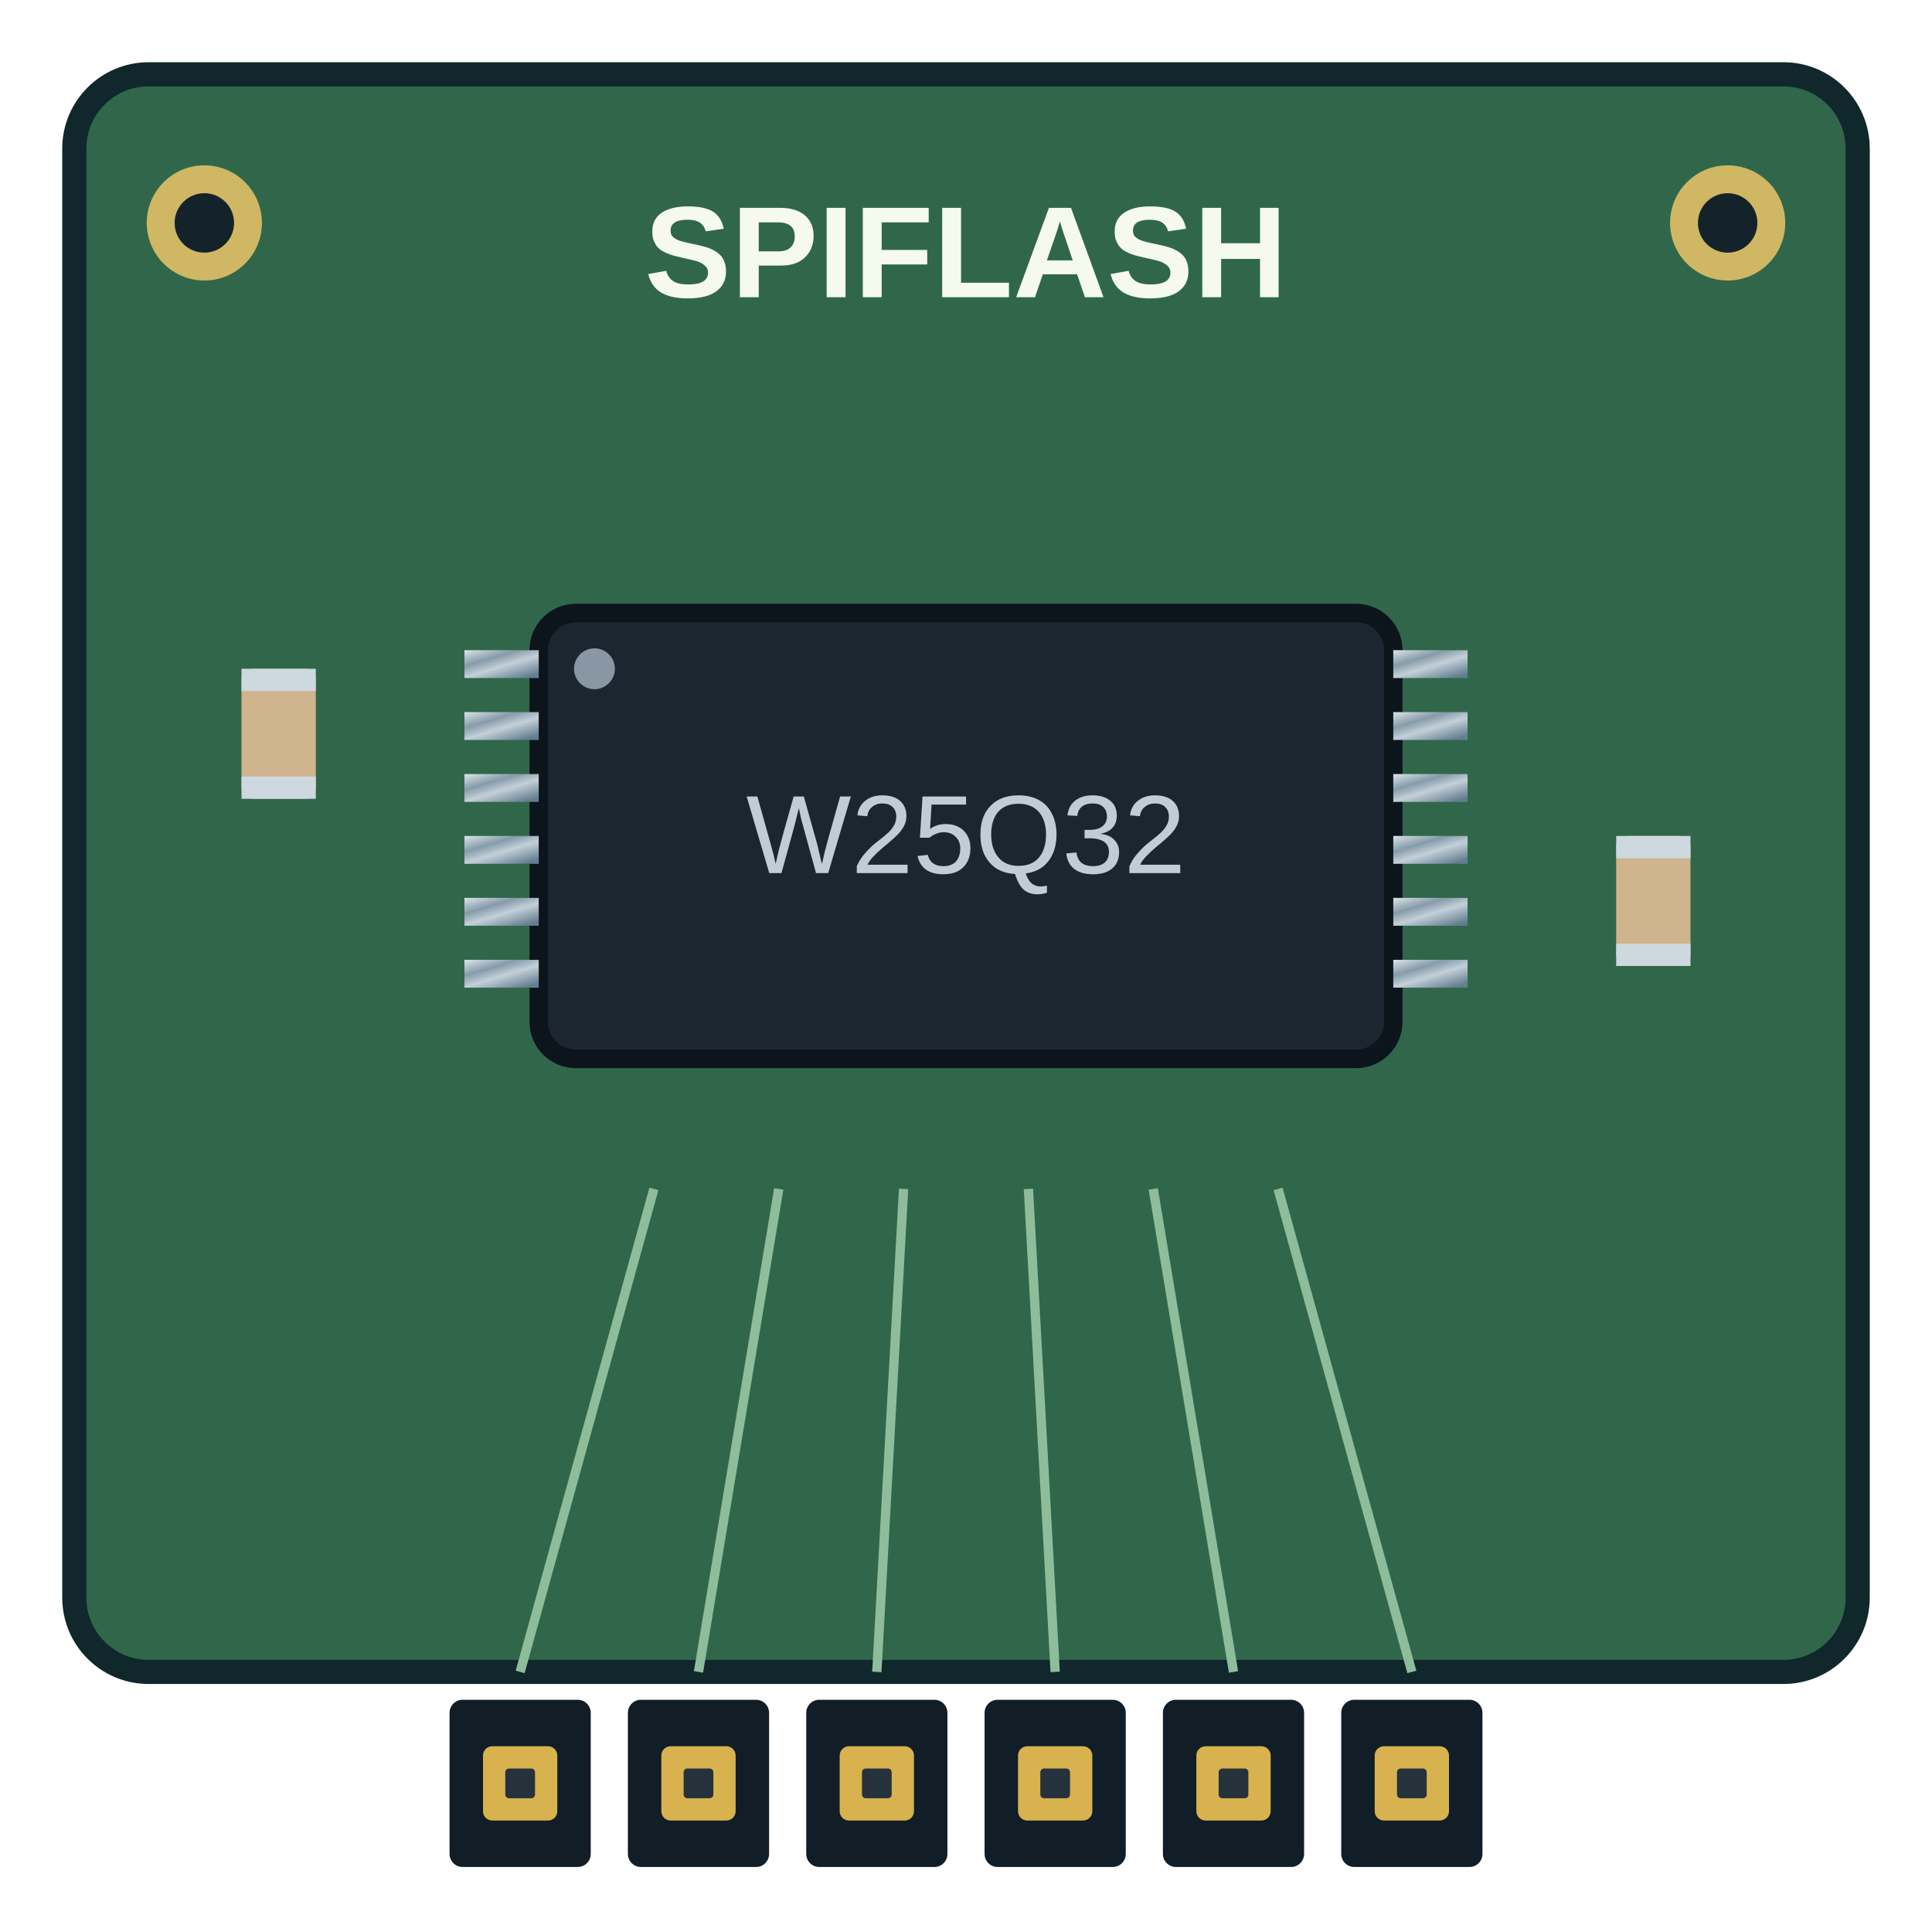
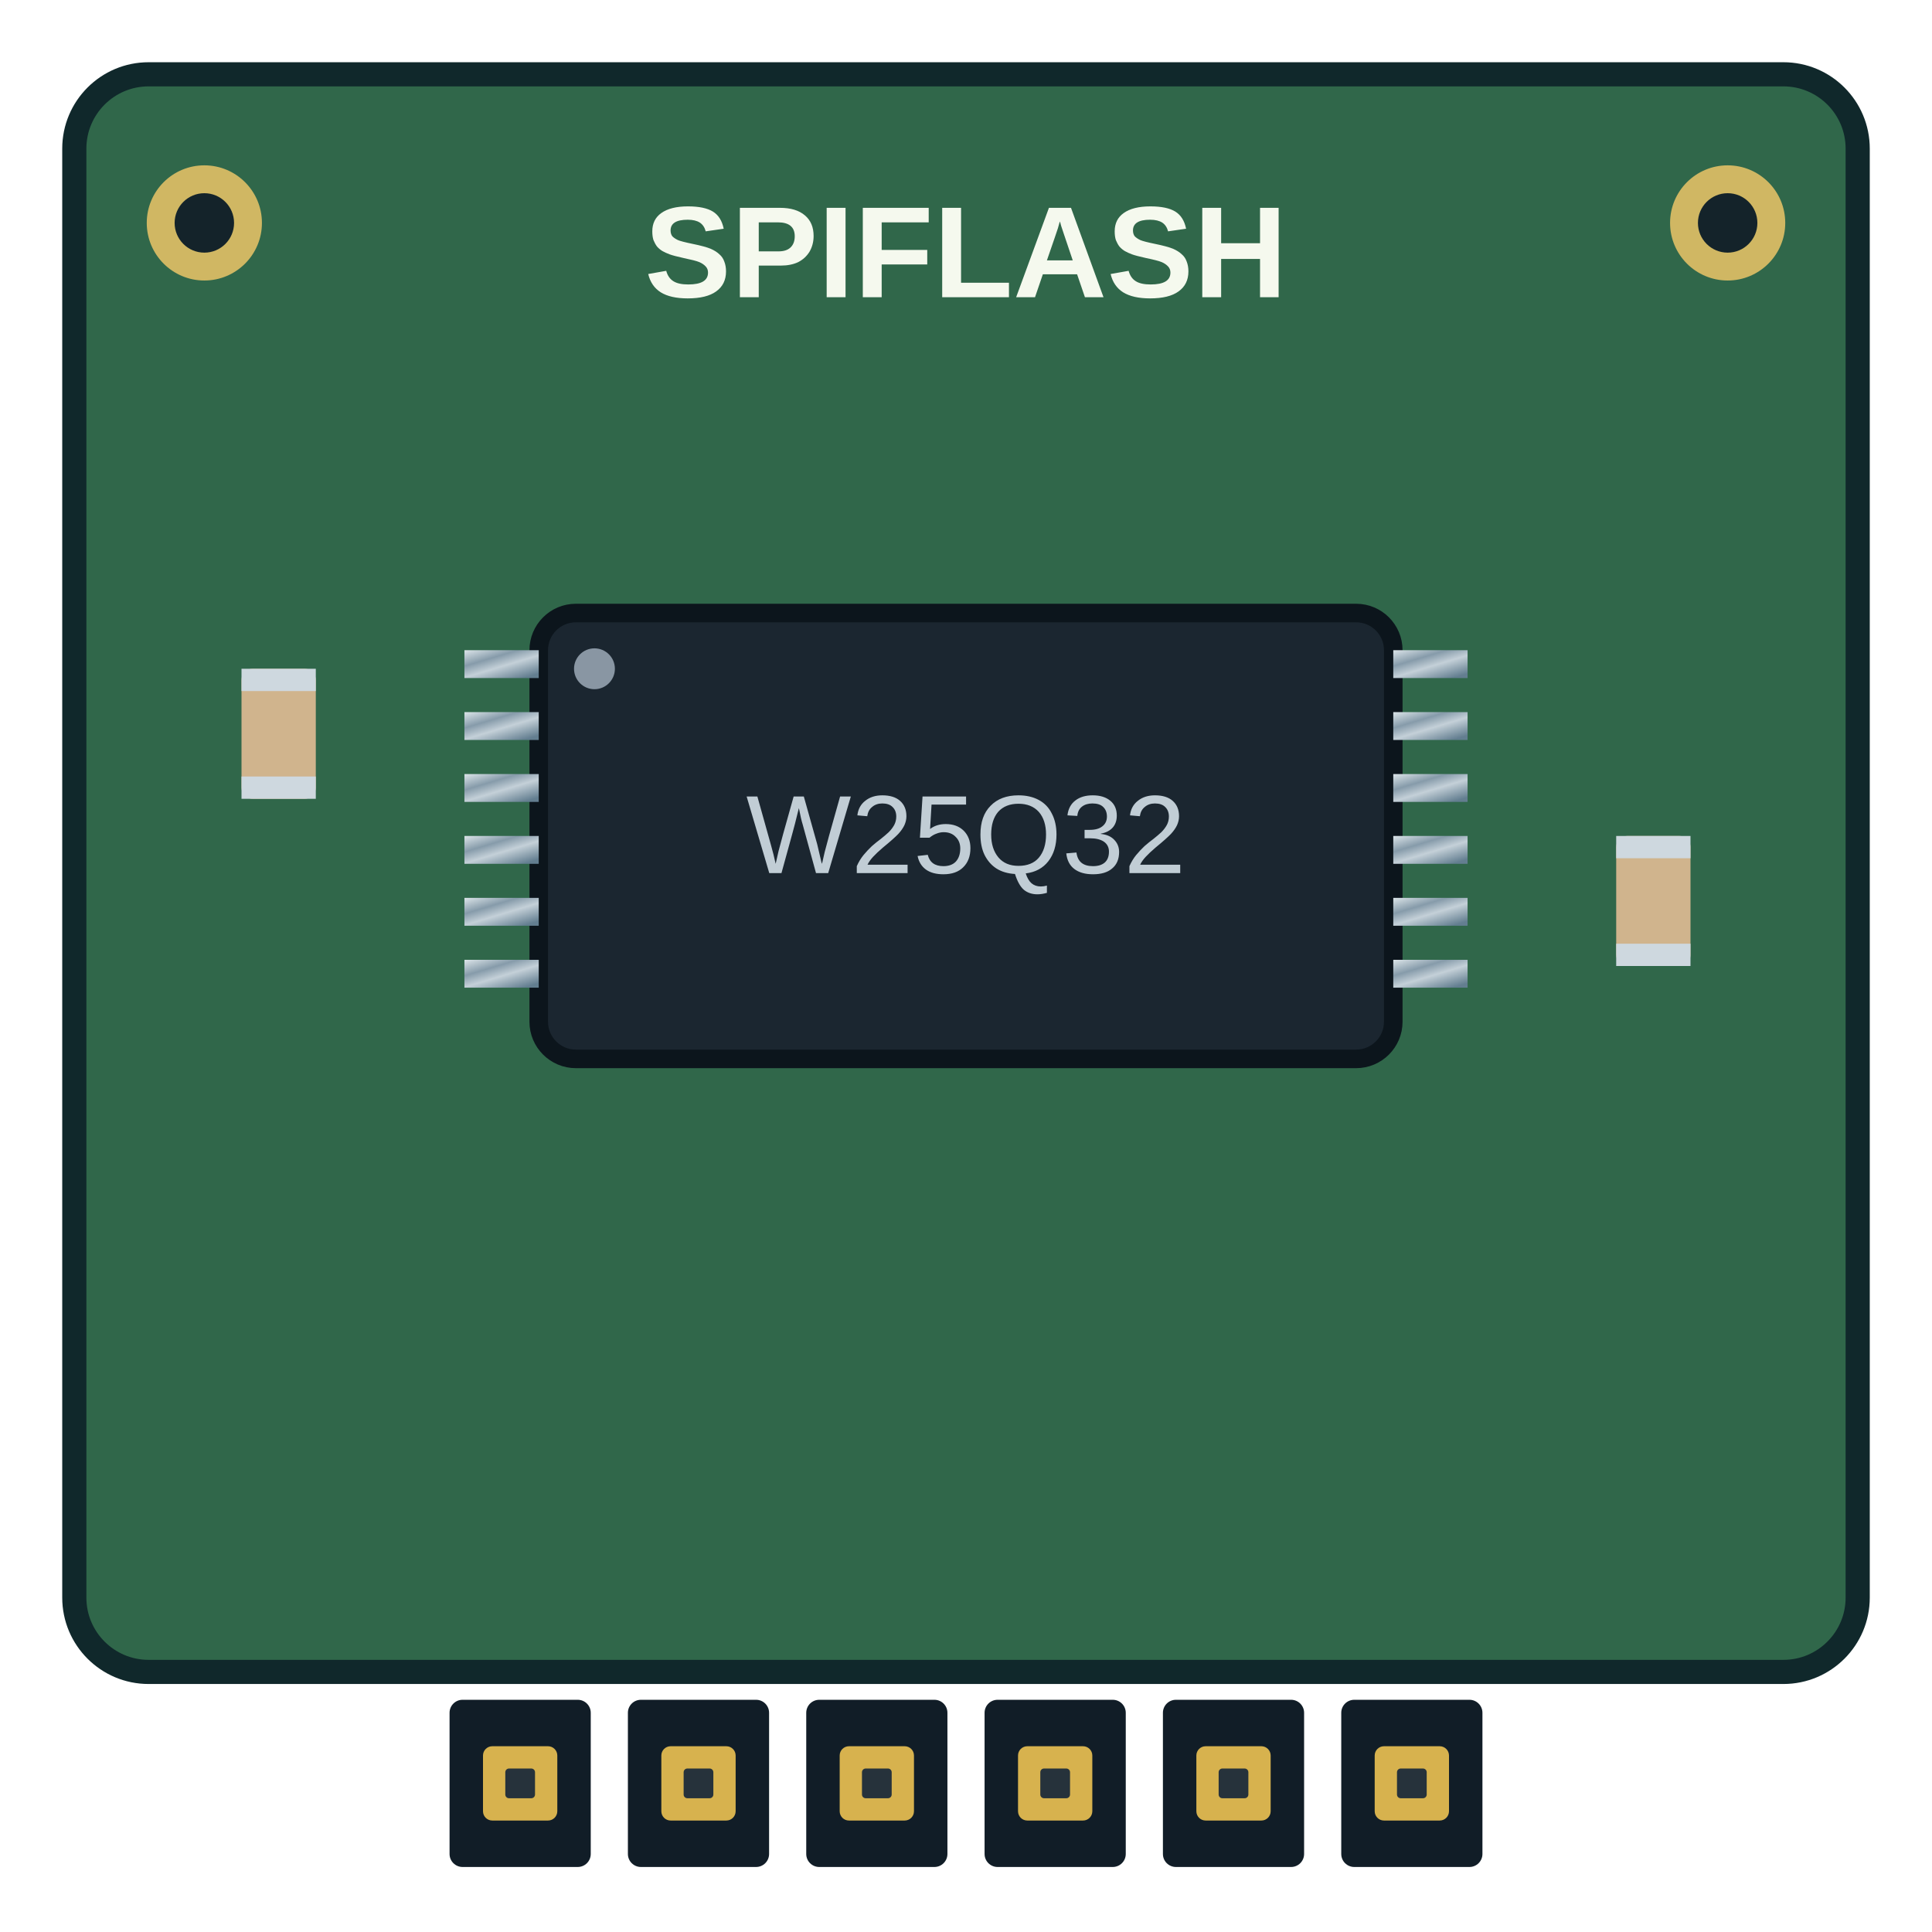
<svg xmlns="http://www.w3.org/2000/svg" width="104" height="104" viewBox="0 0 104 104">
  <defs>
    <linearGradient id="clear-epoxy" x2="1" y2=".2">
      <stop stop-color="#d6e9ec" stop-opacity=".8" />
      <stop offset=".35" stop-color="#eef9fc" stop-opacity=".55" />
      <stop offset=".7" stop-color="#a6c1cb" stop-opacity=".65" />
      <stop offset="1" stop-color="#607c8c" stop-opacity=".9" />
    </linearGradient>
    <linearGradient id="black-plastic" x2="1" y2="0">
      <stop stop-color="#131c23" />
      <stop offset=".4" stop-color="#46515b" />
      <stop offset="1" stop-color="#152029" />
    </linearGradient>
    <linearGradient id="metal" x2=".8" y2="1">
      <stop stop-color="#dce5e9" />
      <stop offset=".35" stop-color="#869baa" />
      <stop offset=".6" stop-color="#c4d0d8" />
      <stop offset="1" stop-color="#637e90" />
    </linearGradient>
    <linearGradient id="cap" x2=".3" y2="1">
      <stop stop-color="#748a99" />
      <stop offset="1" stop-color="#17232e" />
    </linearGradient>
    <linearGradient id="green" x2="0" y2="1">
      <stop stop-color="#28765c" />
      <stop offset="1" stop-color="#164c3b" />
    </linearGradient>
    <radialGradient id="lens" cx=".3" cy=".25">
      <stop stop-color="#f1fcff" />
      <stop offset=".35" stop-color="#b9dfed" stop-opacity=".9" />
      <stop offset="1" stop-color="#688f9d" stop-opacity=".8" />
    </radialGradient>
  </defs>
  <rect x="4" y="4" width="96" height="86" rx="4" fill="#30674a" stroke="#10282b" stroke-width="1.3" />
  <circle cx="11" cy="12" r="3.1" fill="#d0b763" />
  <circle cx="11" cy="12" r="1.6" fill="#14232a" />
  <circle cx="93" cy="12" r="3.1" fill="#d0b763" />
  <circle cx="93" cy="12" r="1.6" fill="#14232a" />
-   <path d="M28 90L35.2 64" fill="none" stroke="#8fbd9c" stroke-width="0.5" />
-   <path d="M37.6 90L41.92 64" fill="none" stroke="#8fbd9c" stroke-width="0.5" />
-   <path d="M47.2 90L48.64 64" fill="none" stroke="#8fbd9c" stroke-width="0.5" />
-   <path d="M56.8 90L55.36 64" fill="none" stroke="#8fbd9c" stroke-width="0.5" />
-   <path d="M66.4 90L62.08 64" fill="none" stroke="#8fbd9c" stroke-width="0.5" />
-   <path d="M76 90L68.8 64" fill="none" stroke="#8fbd9c" stroke-width="0.5" />
  <g>
    <rect x="29" y="33" width="46" height="24" rx="2" fill="#1b2630" stroke="#0c151c" stroke-width="1" />
    <rect x="25" y="35" width="4" height="1.5" rx="0" fill="url(#metal)" />
    <rect x="75" y="35" width="4" height="1.5" rx="0" fill="url(#metal)" />
    <rect x="25" y="38.333" width="4" height="1.5" rx="0" fill="url(#metal)" />
    <rect x="75" y="38.333" width="4" height="1.5" rx="0" fill="url(#metal)" />
    <rect x="25" y="41.667" width="4" height="1.5" rx="0" fill="url(#metal)" />
    <rect x="75" y="41.667" width="4" height="1.5" rx="0" fill="url(#metal)" />
    <rect x="25" y="45" width="4" height="1.5" rx="0" fill="url(#metal)" />
    <rect x="75" y="45" width="4" height="1.5" rx="0" fill="url(#metal)" />
    <rect x="25" y="48.333" width="4" height="1.5" rx="0" fill="url(#metal)" />
    <rect x="75" y="48.333" width="4" height="1.5" rx="0" fill="url(#metal)" />
    <rect x="25" y="51.667" width="4" height="1.5" rx="0" fill="url(#metal)" />
    <rect x="75" y="51.667" width="4" height="1.5" rx="0" fill="url(#metal)" />
    <circle cx="32" cy="36" r="1.1" fill="#8996a3" />
    <text x="52" y="47" fill="#c1cdd5" font-family="Arial, sans-serif" font-size="6" text-anchor="middle">W25Q32</text>
    <rect x="13" y="36" width="4" height="7" rx="0.6" fill="#d0b48d" />
    <rect x="13" y="36" width="4" height="1.2" rx="0" fill="#ced8df" />
    <rect x="13" y="41.8" width="4" height="1.2" rx="0" fill="#ced8df" />
    <rect x="87" y="45" width="4" height="7" rx="0.6" fill="#d0b48d" />
    <rect x="87" y="45" width="4" height="1.2" rx="0" fill="#ced8df" />
    <rect x="87" y="50.8" width="4" height="1.2" rx="0" fill="#ced8df" />
  </g>
  <text x="52" y="16" fill="#f5f9ee" font-family="Arial, sans-serif" font-size="7" text-anchor="middle" font-weight="600">SPIFLASH</text>
  <g data-pin="VCC" data-x="28" data-y="96">
    <rect x="24.2" y="91.5" width="7.6" height="9" rx="0.7" fill="#111d27" />
    <rect x="26" y="94" width="4" height="4" rx="0.5" fill="#d7b24e" />
    <rect x="27.2" y="95.2" width="1.6" height="1.6" rx="0.2" fill="#26323b" />
  </g>
  <g data-pin="GND" data-x="37.6" data-y="96">
    <rect x="33.8" y="91.5" width="7.6" height="9" rx="0.7" fill="#111d27" />
    <rect x="35.6" y="94" width="4" height="4" rx="0.5" fill="#d7b24e" />
    <rect x="36.8" y="95.2" width="1.6" height="1.6" rx="0.2" fill="#26323b" />
  </g>
  <g data-pin="SCK" data-x="47.2" data-y="96">
    <rect x="43.4" y="91.5" width="7.6" height="9" rx="0.7" fill="#111d27" />
    <rect x="45.2" y="94" width="4" height="4" rx="0.5" fill="#d7b24e" />
    <rect x="46.4" y="95.2" width="1.6" height="1.6" rx="0.2" fill="#26323b" />
  </g>
  <g data-pin="MOSI" data-x="56.8" data-y="96">
    <rect x="53" y="91.5" width="7.6" height="9" rx="0.7" fill="#111d27" />
    <rect x="54.8" y="94" width="4" height="4" rx="0.5" fill="#d7b24e" />
    <rect x="56" y="95.2" width="1.6" height="1.6" rx="0.2" fill="#26323b" />
  </g>
  <g data-pin="MISO" data-x="66.4" data-y="96">
    <rect x="62.6" y="91.5" width="7.6" height="9" rx="0.7" fill="#111d27" />
    <rect x="64.4" y="94" width="4" height="4" rx="0.5" fill="#d7b24e" />
    <rect x="65.6" y="95.2" width="1.6" height="1.6" rx="0.2" fill="#26323b" />
  </g>
  <g data-pin="CS" data-x="76" data-y="96">
    <rect x="72.2" y="91.5" width="7.6" height="9" rx="0.7" fill="#111d27" />
    <rect x="74" y="94" width="4" height="4" rx="0.5" fill="#d7b24e" />
    <rect x="75.2" y="95.2" width="1.6" height="1.6" rx="0.2" fill="#26323b" />
  </g>
</svg>
